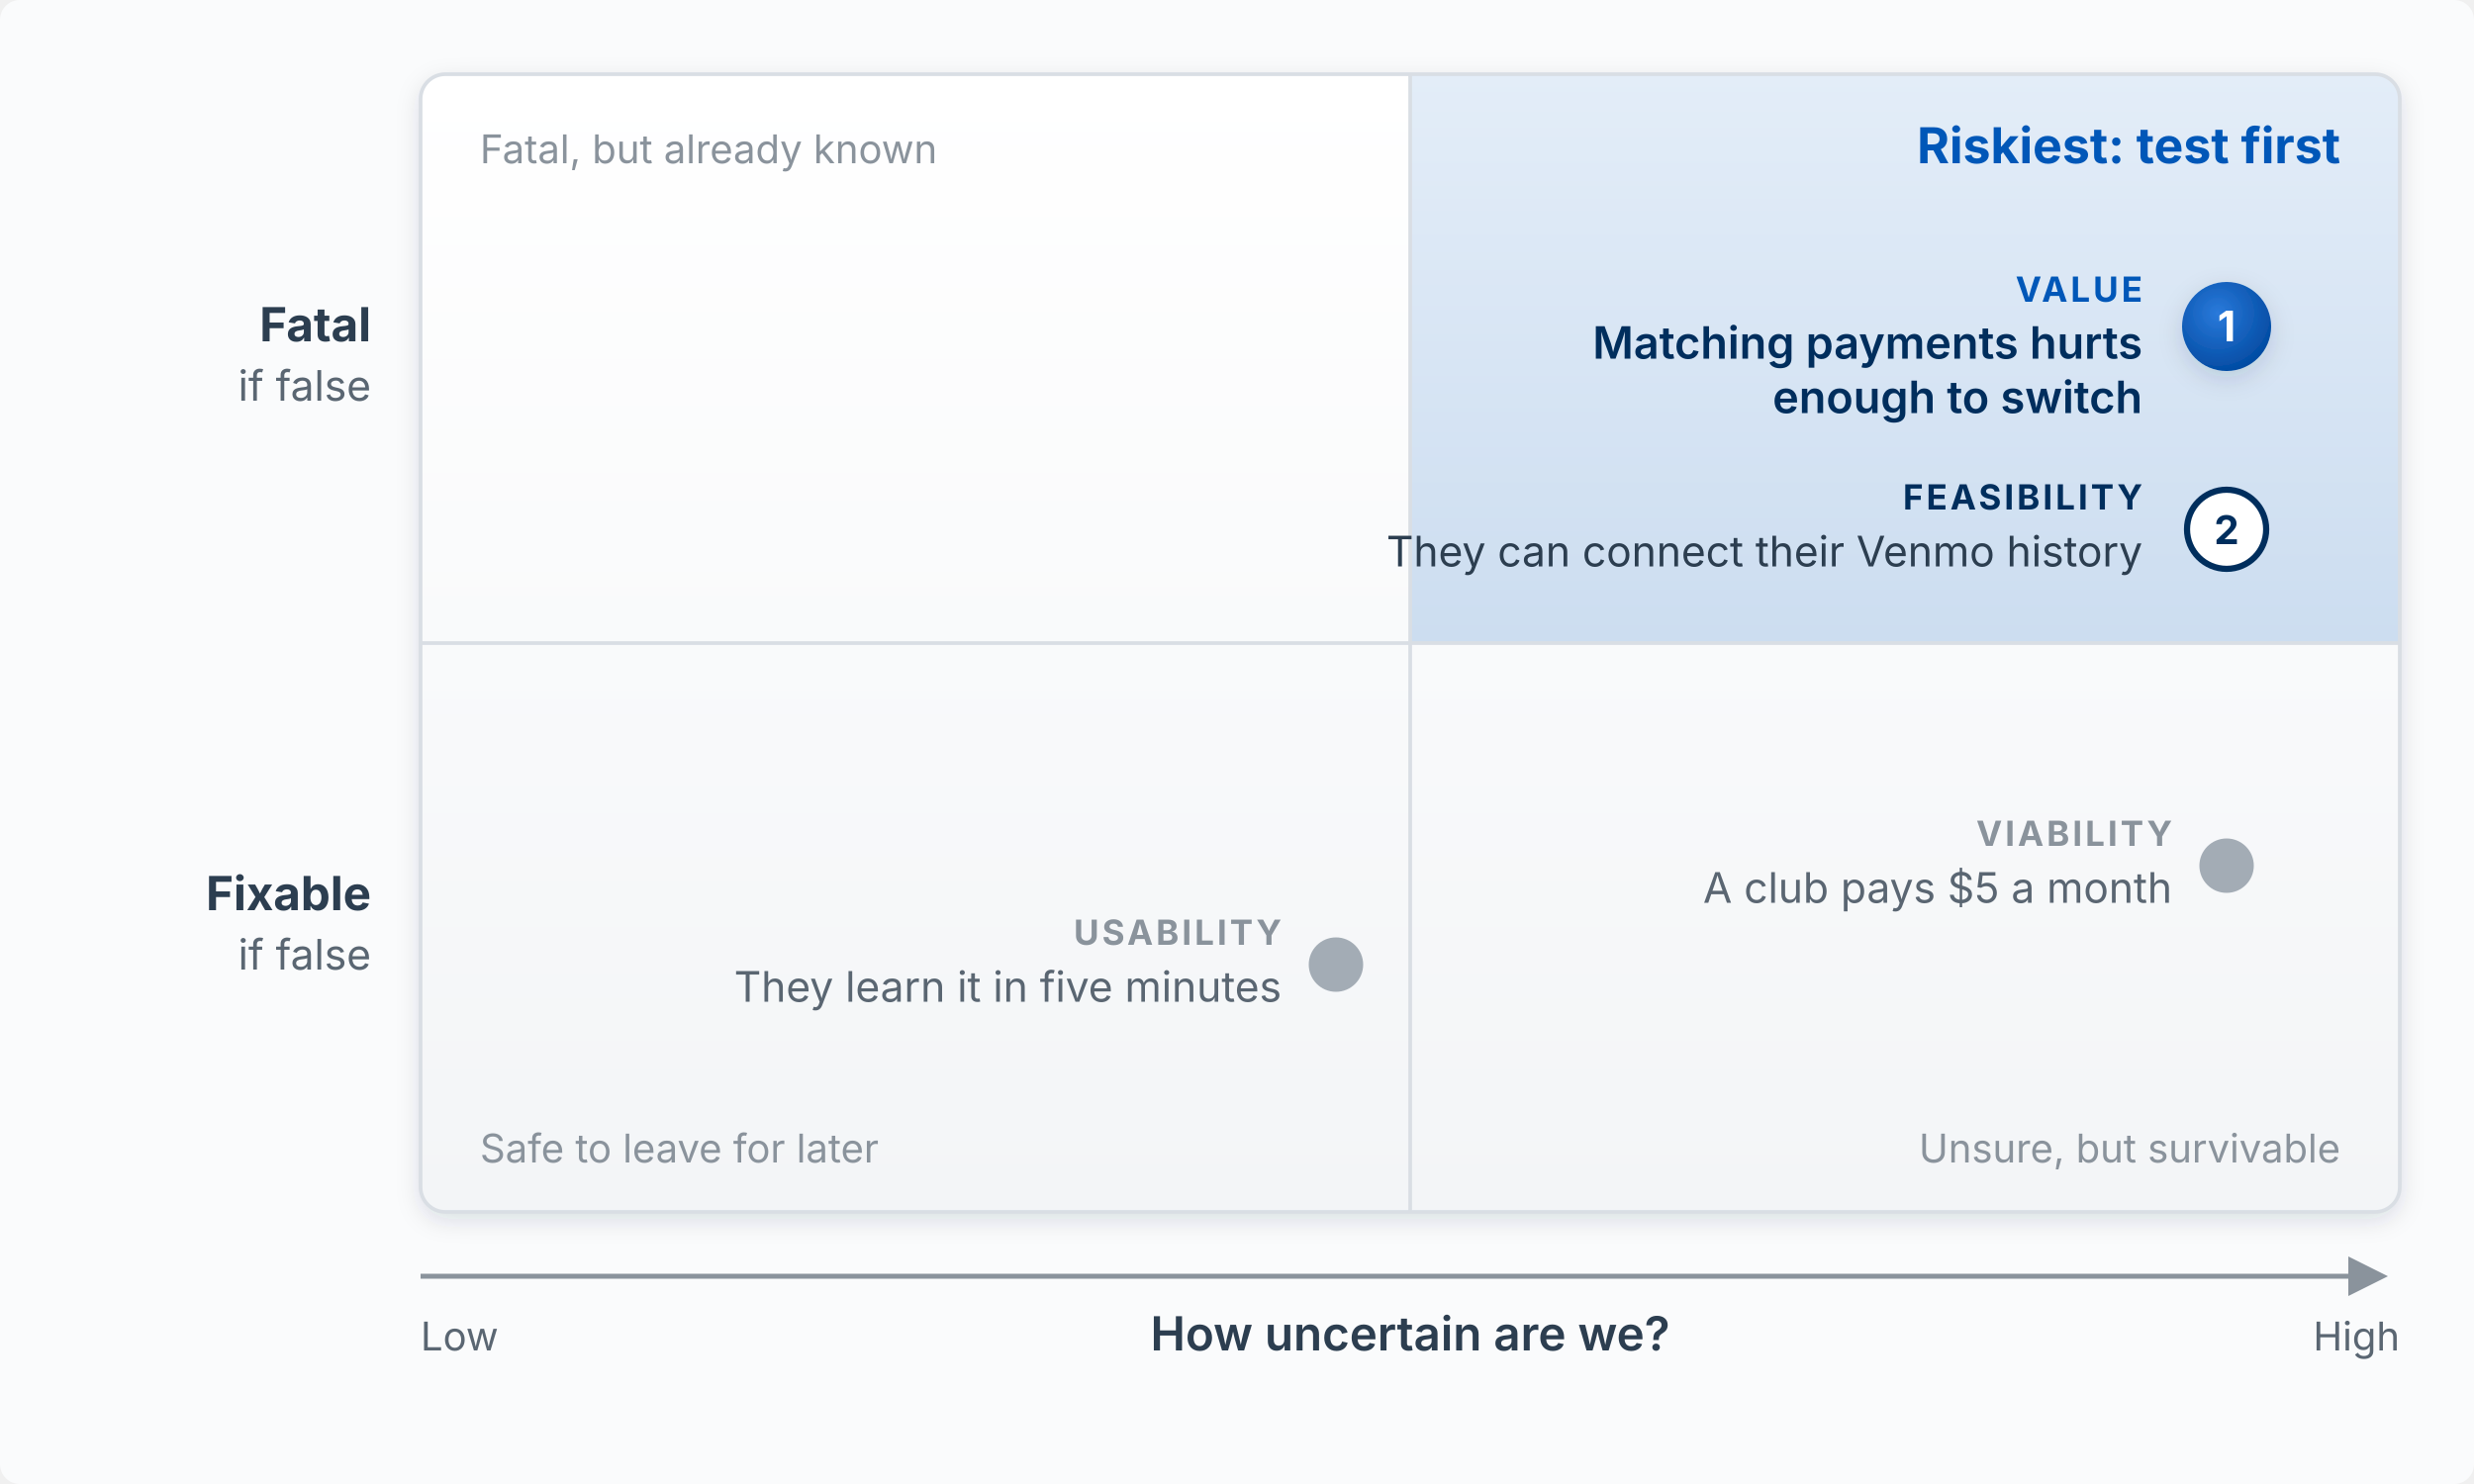
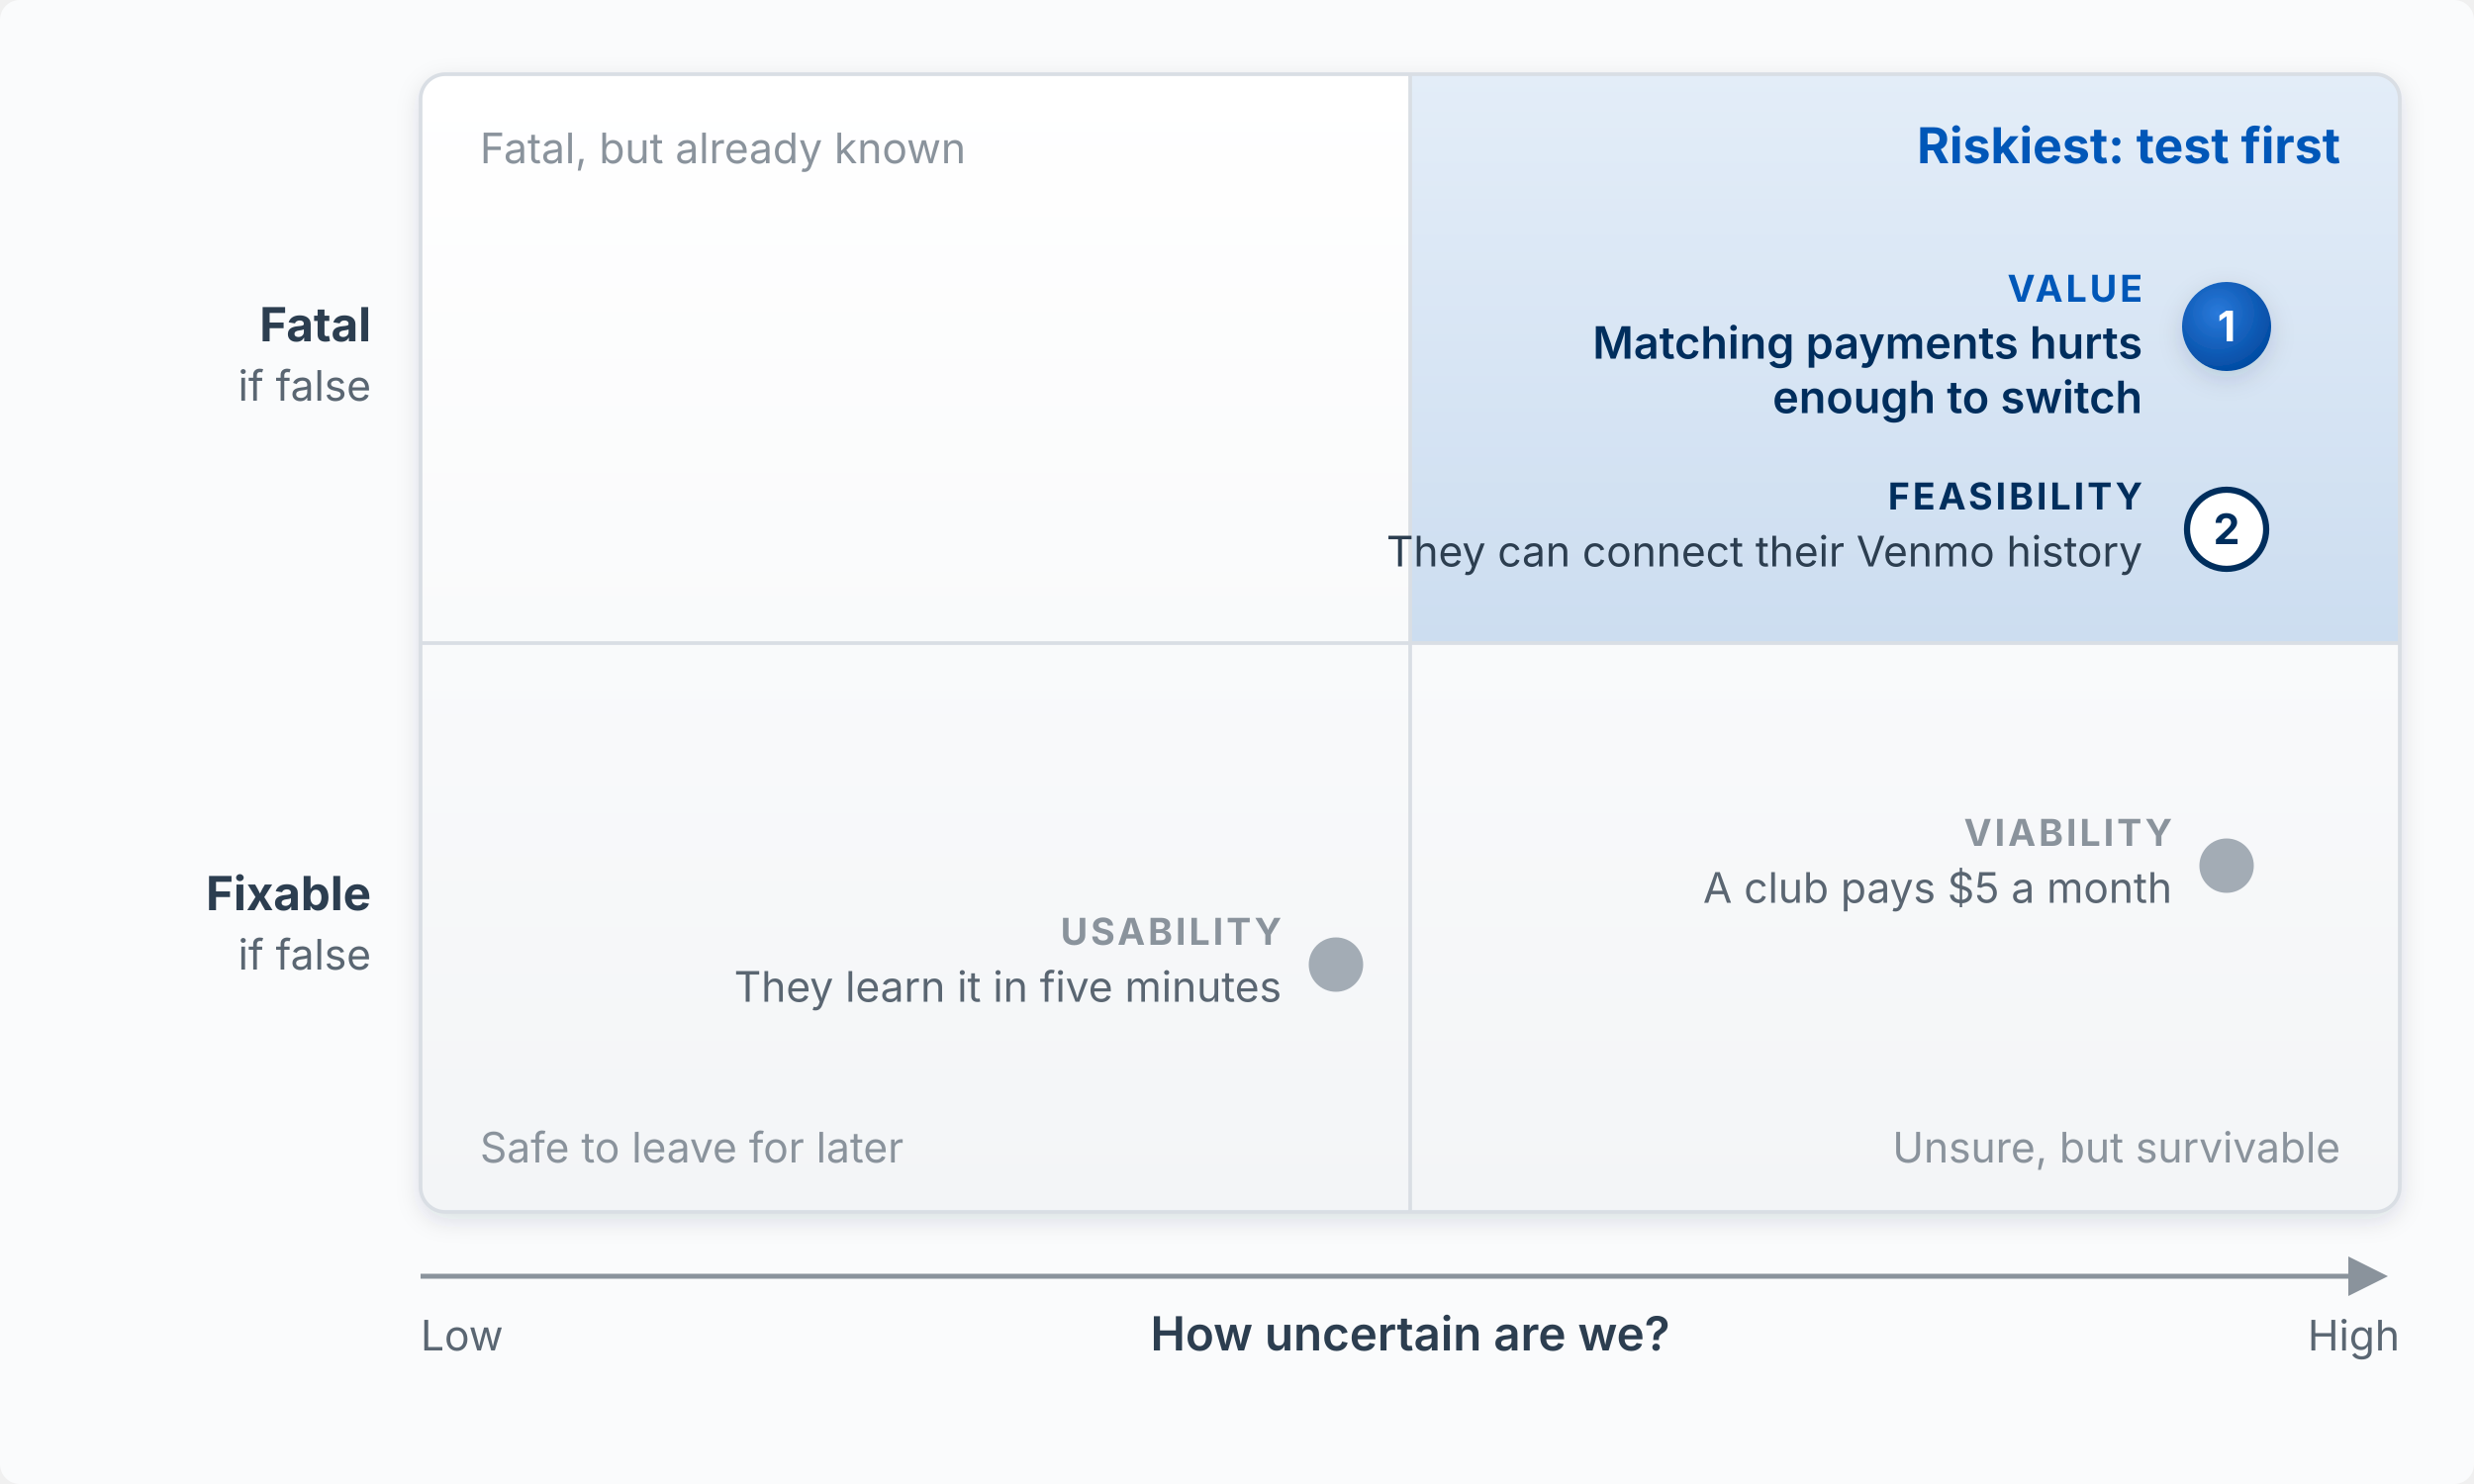
<svg xmlns="http://www.w3.org/2000/svg" viewBox="0 0 1000 600" role="img" aria-labelledby="t d" font-family="Inter, 'Helvetica Neue', Helvetica, Arial, sans-serif">
  <defs>
    <linearGradient id="gHot" x1="0" y1="0" x2="0" y2="1">
      <stop offset="0%" stop-color="#E3EDF8" />
      <stop offset="100%" stop-color="#CCDDF0" />
    </linearGradient>
    <linearGradient id="gCell" x1="0" y1="0" x2="0" y2="1">
      <stop offset="0%" stop-color="#FFFFFF" />
      <stop offset="100%" stop-color="#F3F5F7" />
    </linearGradient>
    <radialGradient id="gDot" cx="0.4" cy="0.35" r="0.7">
      <stop offset="0%" stop-color="#2A7ADB" />
      <stop offset="100%" stop-color="#0049A0" />
    </radialGradient>
    <filter id="sh" filterUnits="userSpaceOnUse" x="0" y="0" width="1000" height="600">
      <feDropShadow dx="0" dy="3" stdDeviation="5" flood-color="#0A2E4D" flood-opacity="0.14" />
    </filter>
    <marker id="ax" viewBox="0 0 10 10" refX="8" refY="5" markerWidth="8" markerHeight="8" orient="auto-start-reverse">
      <path d="M0,0 L10,5 L0,10 z" fill="#8A939C" />
    </marker>
  </defs>
  <rect x="0" y="0" width="1000" height="600" rx="8" fill="#FAFBFC" />
  <rect x="170" y="30" width="800" height="460" rx="10" fill="#FAFBFC" filter="url(#sh)" />
  <rect x="170" y="30" width="800" height="460" rx="10" fill="url(#gCell)" />
  <path d="M570,30 H960 a10,10 0 0 1 10,10 V260 H570 Z" fill="url(#gHot)" />
  <line x1="570" y1="30" x2="570" y2="490" stroke="#D9DEE4" stroke-width="1.5" />
  <line x1="170" y1="260" x2="970" y2="260" stroke="#D9DEE4" stroke-width="1.5" />
  <rect x="170" y="30" width="800" height="460" rx="10" fill="none" stroke="#D9DEE4" stroke-width="1.5" />
  <text x="150" y="138" text-anchor="end" font-size="19" font-weight="700" fill="#2C3E50">Fatal</text>
  <text x="150" y="162" text-anchor="end" font-size="17" fill="#5A6672">if false</text>
  <text x="150" y="368" text-anchor="end" font-size="19" font-weight="700" fill="#2C3E50">Fixable</text>
  <text x="150" y="392" text-anchor="end" font-size="17" fill="#5A6672">if false</text>
  <text x="946" y="66" text-anchor="end" font-size="20" font-weight="700" fill="#0057B8">Riskiest: test first</text>
-   <text x="194" y="66" font-size="16" fill="#8A939C">Fatal, but already known</text>
-   <text x="194" y="470" font-size="16" fill="#8A939C">Safe to leave for later</text>
-   <text x="946" y="470" text-anchor="end" font-size="16" fill="#8A939C">Unsure, but survivable</text>
+   <text x="194" y="66" font-size="17" fill="#8A939C">Fatal, but already known</text>
+   <text x="194" y="470" font-size="17" fill="#8A939C">Safe to leave for later</text>
+   <text x="946" y="470" text-anchor="end" font-size="17" fill="#8A939C">Unsure, but survivable</text>
  <circle cx="900" cy="132" r="18" fill="url(#gDot)" filter="url(#sh)" />
  <text x="900" y="138" text-anchor="middle" font-size="17" font-weight="700" fill="#FFFFFF">1</text>
-   <text x="866" y="122" text-anchor="end" font-size="14" font-weight="700" fill="#0057B8" letter-spacing="1.2">VALUE</text>
+   <text x="866" y="122" text-anchor="end" font-size="15" font-weight="700" fill="#0057B8" letter-spacing="1.2">VALUE</text>
  <text x="866" y="145" text-anchor="end" font-size="18" font-weight="600" fill="#002E5D">Matching payments hurts</text>
  <text x="866" y="167" text-anchor="end" font-size="18" font-weight="600" fill="#002E5D">enough to switch</text>
  <circle cx="900" cy="214" r="16" fill="#FFFFFF" stroke="#002E5D" stroke-width="2.5" />
-   <text x="900" y="220" text-anchor="middle" font-size="16" font-weight="700" fill="#002E5D">2</text>
-   <text x="866" y="206" text-anchor="end" font-size="14" font-weight="700" fill="#002E5D" letter-spacing="1.2">FEASIBILITY</text>
+   <text x="900" y="220" text-anchor="middle" font-size="17" font-weight="700" fill="#002E5D">2</text>
+   <text x="866" y="206" text-anchor="end" font-size="15" font-weight="700" fill="#002E5D" letter-spacing="1.2">FEASIBILITY</text>
  <text x="866" y="229" text-anchor="end" font-size="17" fill="#2C3E50">They can connect their Venmo history</text>
  <circle cx="900" cy="350" r="11" fill="#A3ACB5" />
-   <text x="878" y="342" text-anchor="end" font-size="14" font-weight="700" fill="#8A939C" letter-spacing="1.2">VIABILITY</text>
+   <text x="878" y="342" text-anchor="end" font-size="15" font-weight="700" fill="#8A939C" letter-spacing="1.2">VIABILITY</text>
  <text x="878" y="365" text-anchor="end" font-size="17" fill="#5A6672">A club pays $5 a month</text>
  <circle cx="540" cy="390" r="11" fill="#A3ACB5" />
-   <text x="518" y="382" text-anchor="end" font-size="14" font-weight="700" fill="#8A939C" letter-spacing="1.2">USABILITY</text>
+   <text x="518" y="382" text-anchor="end" font-size="15" font-weight="700" fill="#8A939C" letter-spacing="1.2">USABILITY</text>
  <text x="518" y="405" text-anchor="end" font-size="17" fill="#5A6672">They learn it in five minutes</text>
  <line x1="170" y1="516" x2="962" y2="516" stroke="#8A939C" stroke-width="2" marker-end="url(#ax)" />
-   <text x="170" y="546" font-size="16" fill="#5A6672">Low</text>
-   <text x="970" y="546" text-anchor="end" font-size="16" fill="#5A6672">High</text>
+   <text x="170" y="546" font-size="17" fill="#5A6672">Low</text>
+   <text x="970" y="546" text-anchor="end" font-size="17" fill="#5A6672">High</text>
  <text x="570" y="546" text-anchor="middle" font-size="19" font-weight="600" fill="#2C3E50">How uncertain are we?</text>
</svg>
